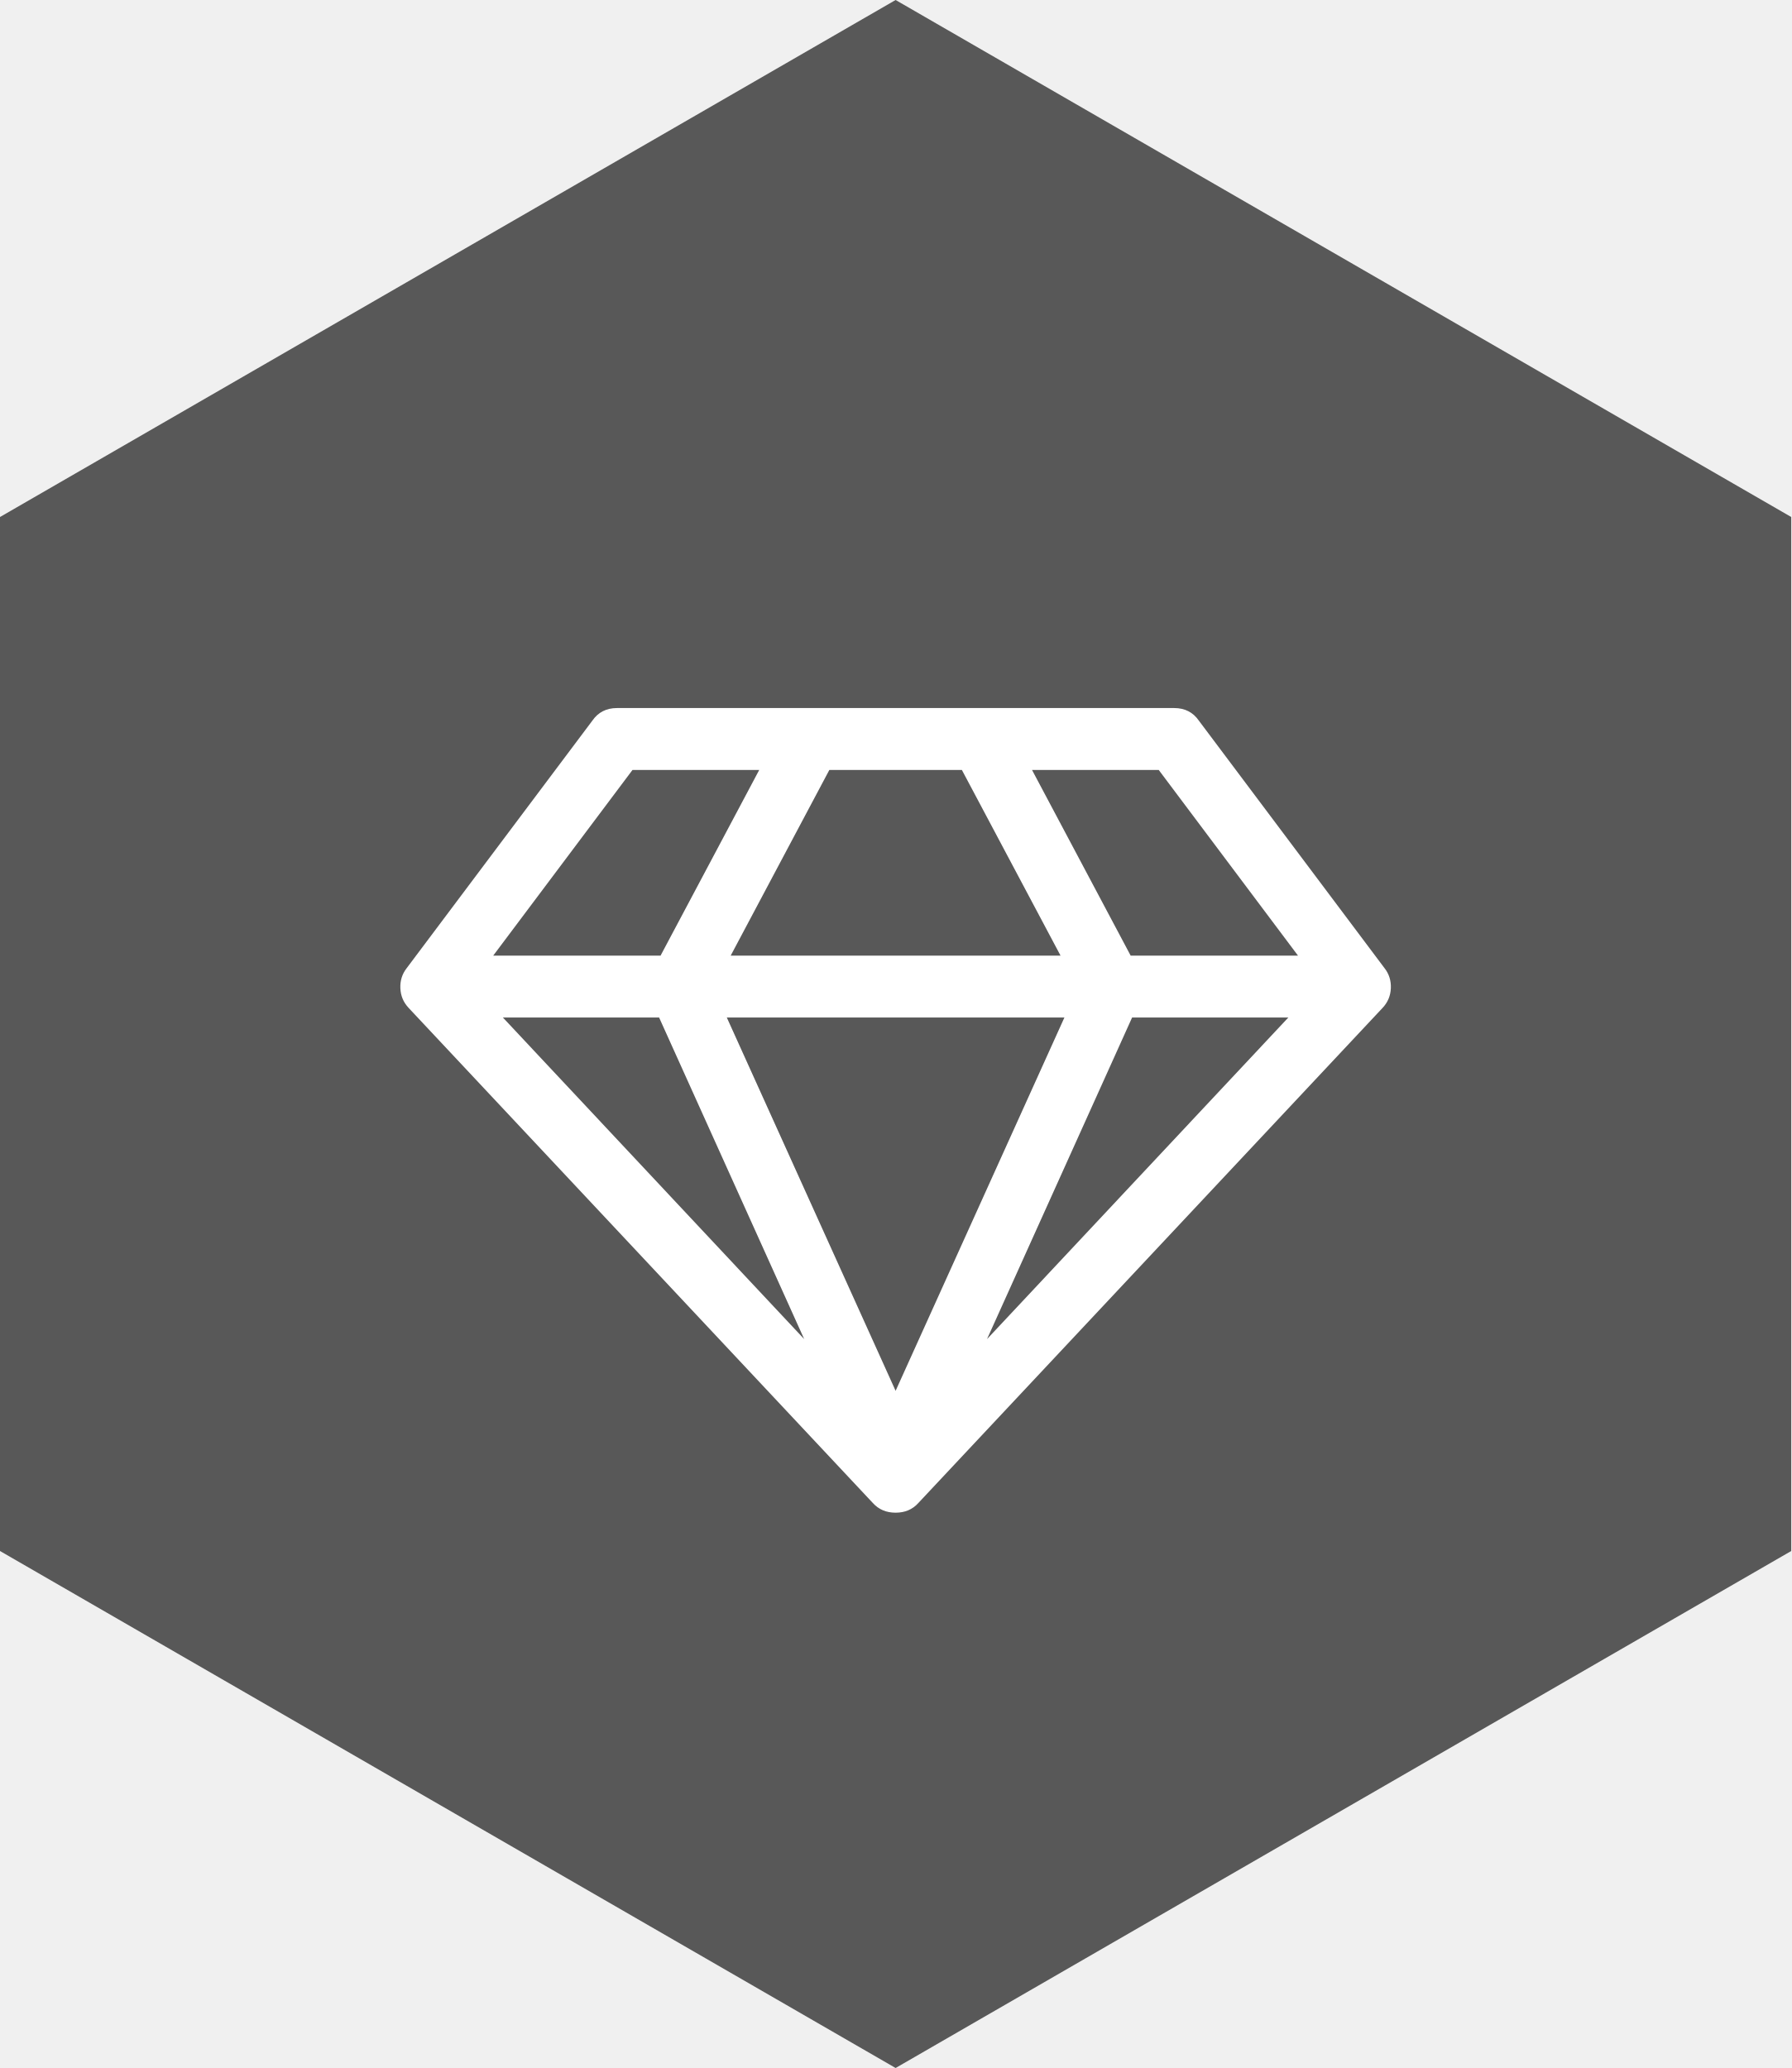
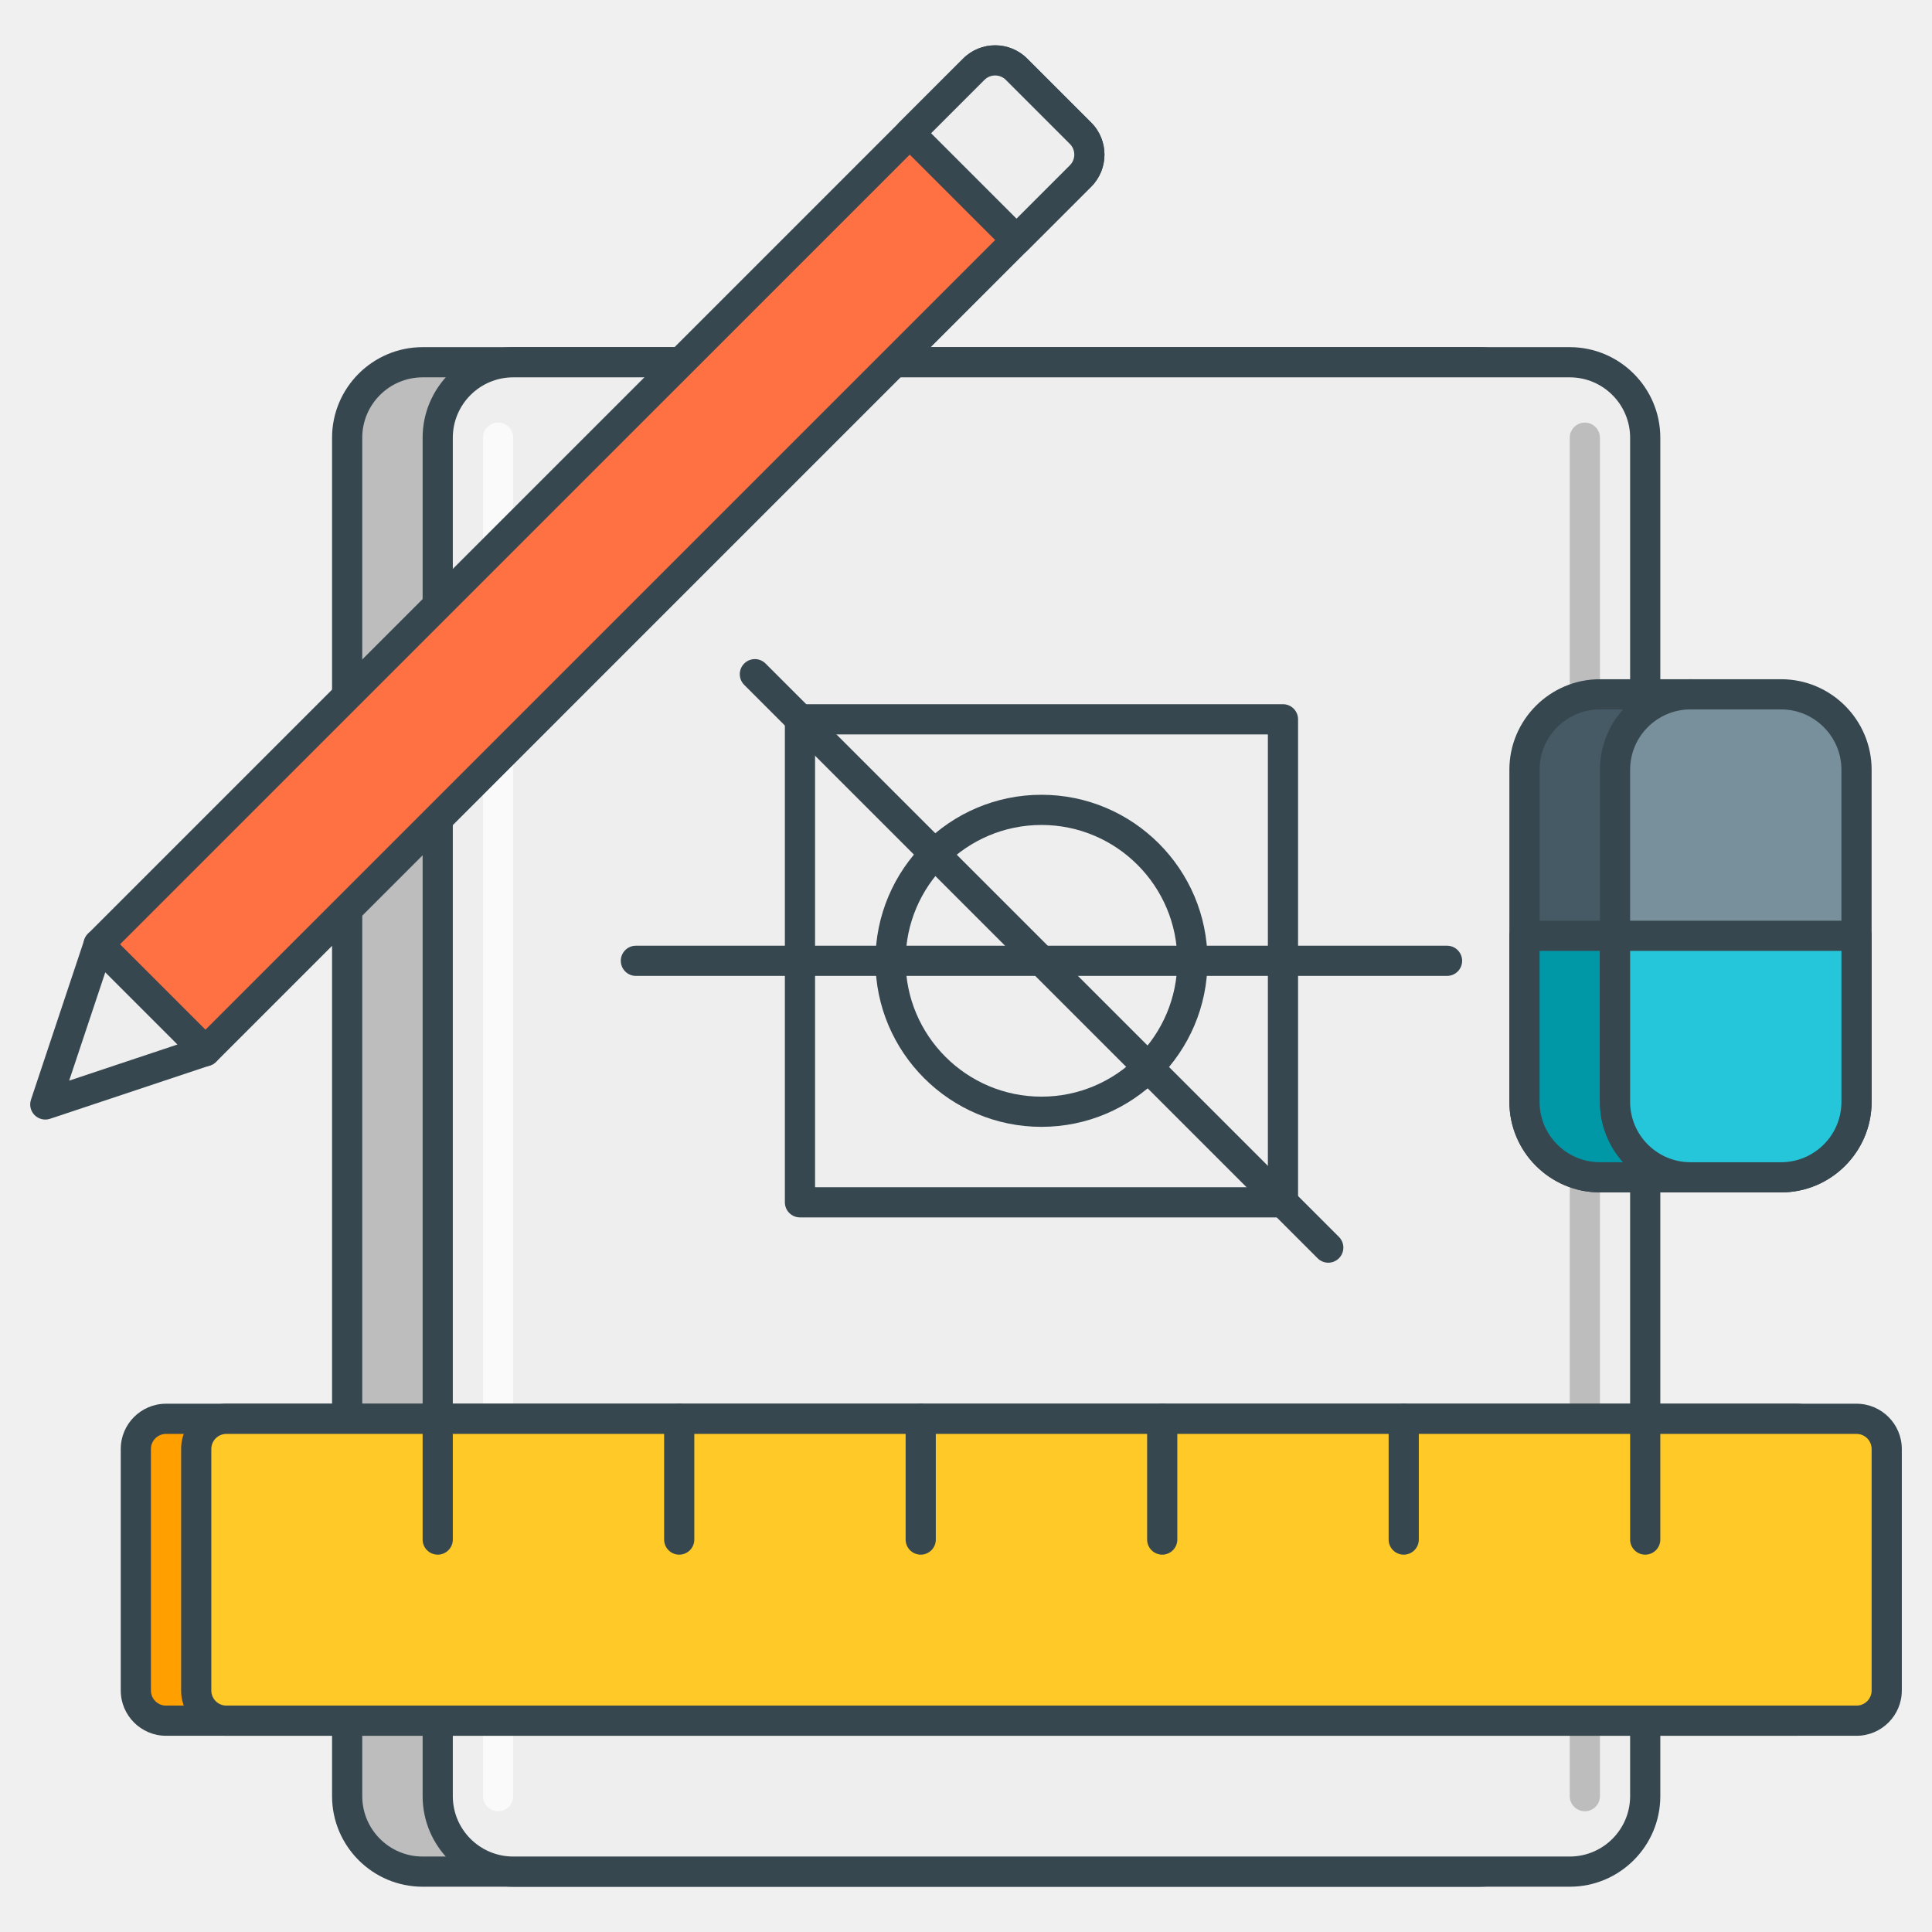
- <svg xmlns="http://www.w3.org/2000/svg" version="1.1" id="Layer_1" x="0px" y="0px" width="149.167px" height="172.243px" viewBox="0 0 149.167 172.243" enable-background="new 0 0 149.167 172.243" xml:space="preserve">
-   <polygon fill="#585858" points="149.167,129.183 74.583,172.243 0,129.183 0,43.061 74.583,0 149.167,43.061 " />
-   <path fill="#FFFFFF" d="M41.88,84.75l25.09,26.783L54.889,84.75H41.88z M74.583,115.841L88.64,84.75H60.527L74.583,115.841z   M55.009,79.594l8.217-15.466H52.673l-11.6,15.466H55.009z M82.196,111.533l25.091-26.783h-13.01L82.196,111.533z M60.849,79.594  h27.469l-8.217-15.466H69.065L60.849,79.594z M94.157,79.594h13.936L96.494,64.128H85.942L94.157,79.594z M99.835,60.02  l15.467,20.621c0.376,0.483,0.55,1.04,0.523,1.671c-0.027,0.632-0.257,1.174-0.686,1.632l-38.664,41.243  c-0.483,0.536-1.113,0.804-1.893,0.804c-0.778,0-1.408-0.268-1.892-0.804L34.026,83.944c-0.429-0.457-0.658-1-0.685-1.632  c-0.027-0.631,0.147-1.188,0.523-1.671L49.331,60.02c0.484-0.699,1.168-1.047,2.054-1.047h46.398  C98.667,58.973,99.353,59.322,99.835,60.02z" />
+ <svg xmlns="http://www.w3.org/2000/svg" t="1640838844205" class="icon" viewBox="0 0 1024 1024" version="1.1" p-id="6963" width="500" height="500">
+   <defs>
+     <style type="text/css">:not(pre) { -webkit-text-stroke: 0.2px !important; }
+ </style>
+   </defs>
+   <path d="M784 192H224a40 40 0 0 0-40 40v720A40 40 0 0 0 224 992h560a40 40 0 0 0 40-40v-720A40 40 0 0 0 784 192z" fill="#BDBDBD" p-id="6964" />
+   <path d="M784 184H224c-26.464 0-48 21.536-48 48v720c0 26.464 21.536 48 48 48h560c26.464 0 48-21.536 48-48v-720c0-26.464-21.536-48-48-48z m32 768c0 17.648-14.352 32-32 32H224c-17.648 0-32-14.352-32-32v-720c0-17.648 14.352-32 32-32h560c17.648 0 32 14.352 32 32v720z" fill="#37474F" p-id="6965" />
+   <path d="M832 192H272a40 40 0 0 0-40 40v720A40 40 0 0 0 272 992h560a40 40 0 0 0 40-40v-720A40 40 0 0 0 832 192z" fill="#EEEEEE" p-id="6966" />
+   <path d="M832 184H272c-26.464 0-48 21.536-48 48v720c0 26.464 21.536 48 48 48h560c26.464 0 48-21.536 48-48v-720c0-26.464-21.536-48-48-48z m32 768c0 17.648-14.352 32-32 32H272c-17.648 0-32-14.352-32-32v-720c0-17.648 14.352-32 32-32h560c17.648 0 32 14.352 32 32v720z" fill="#37474F" p-id="6967" />
+   <path d="M264 224a8 8 0 0 0-8 8v720a8 8 0 0 0 16 0v-720a8 8 0 0 0-8-8z" fill="#FAFAFA" p-id="6968" />
+   <path d="M840 224a8 8 0 0 0-8 8v720a8 8 0 0 0 16 0v-720a8 8 0 0 0-8-8z" fill="#BDBDBD" p-id="6969" />
+   <path d="M952 752h-864a16 16 0 0 0-16 16v128a16 16 0 0 0 16 16h864a16 16 0 0 0 16-16v-128a16 16 0 0 0-16-16z" fill="#FFA000" p-id="6970" />
+   <path d="M952 744h-864c-13.232 0-24 10.768-24 24v128c0 13.232 10.768 24 24 24h864c13.232 0 24-10.768 24-24v-128c0-13.232-10.768-24-24-24zM960 896a8 8 0 0 1-8 8h-864A8 8 0 0 1 80 896v-128a8 8 0 0 1 8-8h864a8 8 0 0 1 8 8v128z" fill="#37474F" p-id="6971" />
+   <path d="M984 752h-864a16 16 0 0 0-16 16v128a16 16 0 0 0 16 16h864a16 16 0 0 0 16-16v-128a16 16 0 0 0-16-16z" fill="#FFCA28" p-id="6972" />
+   <path d="M984 744h-864c-13.232 0-24 10.768-24 24v128c0 13.232 10.768 24 24 24h864c13.232 0 24-10.768 24-24v-128c0-13.232-10.768-24-24-24zM992 896a8 8 0 0 1-8 8h-864A8 8 0 0 1 112 896v-128a8 8 0 0 1 8-8h864a8 8 0 0 1 8 8v128z" fill="#37474F" p-id="6973" />
+   <path d="M232 744a8 8 0 0 0-8 8v64a8 8 0 0 0 16 0v-64a8 8 0 0 0-8-8zM360 744a8 8 0 0 0-8 8v64a8 8 0 0 0 16 0v-64a8 8 0 0 0-8-8zM488 744a8 8 0 0 0-8 8v64a8 8 0 0 0 16 0v-64a8 8 0 0 0-8-8zM616 744a8 8 0 0 0-8 8v64a8 8 0 0 0 16 0v-64a8 8 0 0 0-8-8zM744 744a8 8 0 0 0-8 8v64a8 8 0 0 0 16 0v-64a8 8 0 0 0-8-8zM872 744a8 8 0 0 0-8 8v64a8 8 0 0 0 16 0v-64a8 8 0 0 0-8-8z" fill="#37474F" p-id="6974" />
+   <path d="M572.72 70.624l-33.936-33.936a15.984 15.984 0 0 0-22.624 0L52.288 500.544l56.576 56.576L572.72 93.248a16 16 0 0 0 0-22.624z" fill="#FF7043" p-id="6975" />
+   <path d="M578.368 64.976L544.416 31.04a24.016 24.016 0 0 0-33.936 0L46.624 494.896a8 8 0 0 0 0 11.328l56.576 56.576a7.968 7.968 0 0 0 11.328 0L578.384 98.912a24.032 24.032 0 0 0-0.016-33.936z m-11.312 22.624L108.848 545.808l-45.264-45.264L521.808 42.336a8.016 8.016 0 0 1 11.312 0l33.936 33.936a8.032 8.032 0 0 1 0 11.328z" fill="#37474F" p-id="6976" />
+   <path d="M52.288 500.544L24 585.408l84.848-28.288z" fill="#EEEEEE" p-id="6977" />
+   <path d="M114.512 551.456L57.936 494.88a8 8 0 0 0-13.232 3.136l-28.288 84.848a8 8 0 0 0 10.128 10.112l84.848-28.288a8 8 0 0 0 3.12-13.232z m-77.856 21.296l19.136-57.392 38.256 38.256-57.392 19.136z" fill="#37474F" p-id="6978" />
+   <path d="M572.72 70.624l-33.936-33.936a15.984 15.984 0 0 0-22.624 0l-33.936 33.936 56.576 56.576 33.936-33.936a16.048 16.048 0 0 0-0.016-22.64z" fill="#EEEEEE" p-id="6979" />
+   <path d="M578.368 64.976L544.416 31.04a24.016 24.016 0 0 0-33.936 0l-33.952 33.936a8 8 0 0 0 0 11.328l56.576 56.576a7.968 7.968 0 0 0 11.328 0l33.952-33.936a24.064 24.064 0 0 0-0.016-33.968z m-11.312 22.624l-28.288 28.288-45.264-45.264 28.288-28.288a8.016 8.016 0 0 1 11.312 0l33.936 33.936a8 8 0 0 1 0.016 11.328zM680 373.248h-256a8 8 0 0 0-8 8v256a8 8 0 0 0 8 8h256a8 8 0 0 0 8-8v-256a8 8 0 0 0-8-8z m-8 256H432v-240h240v240z" fill="#37474F" p-id="6980" />
+   <path d="M552 421.248c-48.528 0-88 39.472-88 88s39.472 88 88 88 88-39.472 88-88-39.472-88-88-88z m0 160c-39.696 0-72-32.304-72-72s32.304-72 72-72 72 32.304 72 72-32.304 72-72 72z" fill="#37474F" p-id="6981" />
+   <path d="M709.664 655.584l-304-304a8 8 0 0 0-11.312 11.312l304 304a7.968 7.968 0 0 0 11.328 0 8.016 8.016 0 0 0-0.016-11.312z" fill="#37474F" p-id="6982" />
+   <path d="M766.96 501.248h-429.92a8 8 0 0 0 0 16h429.92a8 8 0 0 0 0-16z" fill="#37474F" p-id="6983" />
+   <path d="M896 368h-48a40 40 0 0 0-40 40v176A40 40 0 0 0 848 624h48a40 40 0 0 0 40-40v-176A40 40 0 0 0 896 368z" fill="#455A64" p-id="6984" />
+   <path d="M896 360h-48c-26.464 0-48 21.536-48 48v176c0 26.464 21.536 48 48 48h48c26.464 0 48-21.536 48-48v-176c0-26.464-21.536-48-48-48z m32 224c0 17.648-14.352 32-32 32h-48c-17.648 0-32-14.352-32-32v-176c0-17.648 14.352-32 32-32h48c17.648 0 32 14.352 32 32v176z" fill="#37474F" p-id="6985" />
+   <path d="M808 496v88A40 40 0 0 0 848 624h48a40 40 0 0 0 40-40V496h-128z" fill="#0097A7" p-id="6986" />
+   <path d="M936 488h-128a8 8 0 0 0-8 8v88c0 26.464 21.536 48 48 48h48c26.464 0 48-21.536 48-48V496a8 8 0 0 0-8-8z m-8 96c0 17.648-14.352 32-32 32h-48c-17.648 0-32-14.352-32-32v-80h112v80z" fill="#37474F" p-id="6987" />
+   <path d="M944 368h-48a40 40 0 0 0-40 40v176A40 40 0 0 0 896 624h48a40 40 0 0 0 40-40v-176A40 40 0 0 0 944 368z" fill="#78909C" p-id="6988" />
+   <path d="M944 360h-48c-26.464 0-48 21.536-48 48v176c0 26.464 21.536 48 48 48h48c26.464 0 48-21.536 48-48v-176c0-26.464-21.536-48-48-48z m32 224c0 17.648-14.352 32-32 32h-48c-17.648 0-32-14.352-32-32v-176c0-17.648 14.352-32 32-32h48c17.648 0 32 14.352 32 32v176z" fill="#37474F" p-id="6989" />
+   <path d="M856 496v88A40 40 0 0 0 896 624h48a40 40 0 0 0 40-40V496h-128z" fill="#26C6DA" p-id="6990" />
+   <path d="M984 488h-128a8 8 0 0 0-8 8v88c0 26.464 21.536 48 48 48h48c26.464 0 48-21.536 48-48V496a8 8 0 0 0-8-8z m-8 96c0 17.648-14.352 32-32 32h-48c-17.648 0-32-14.352-32-32v-80h112v80z" fill="#37474F" p-id="6991" />
</svg>
